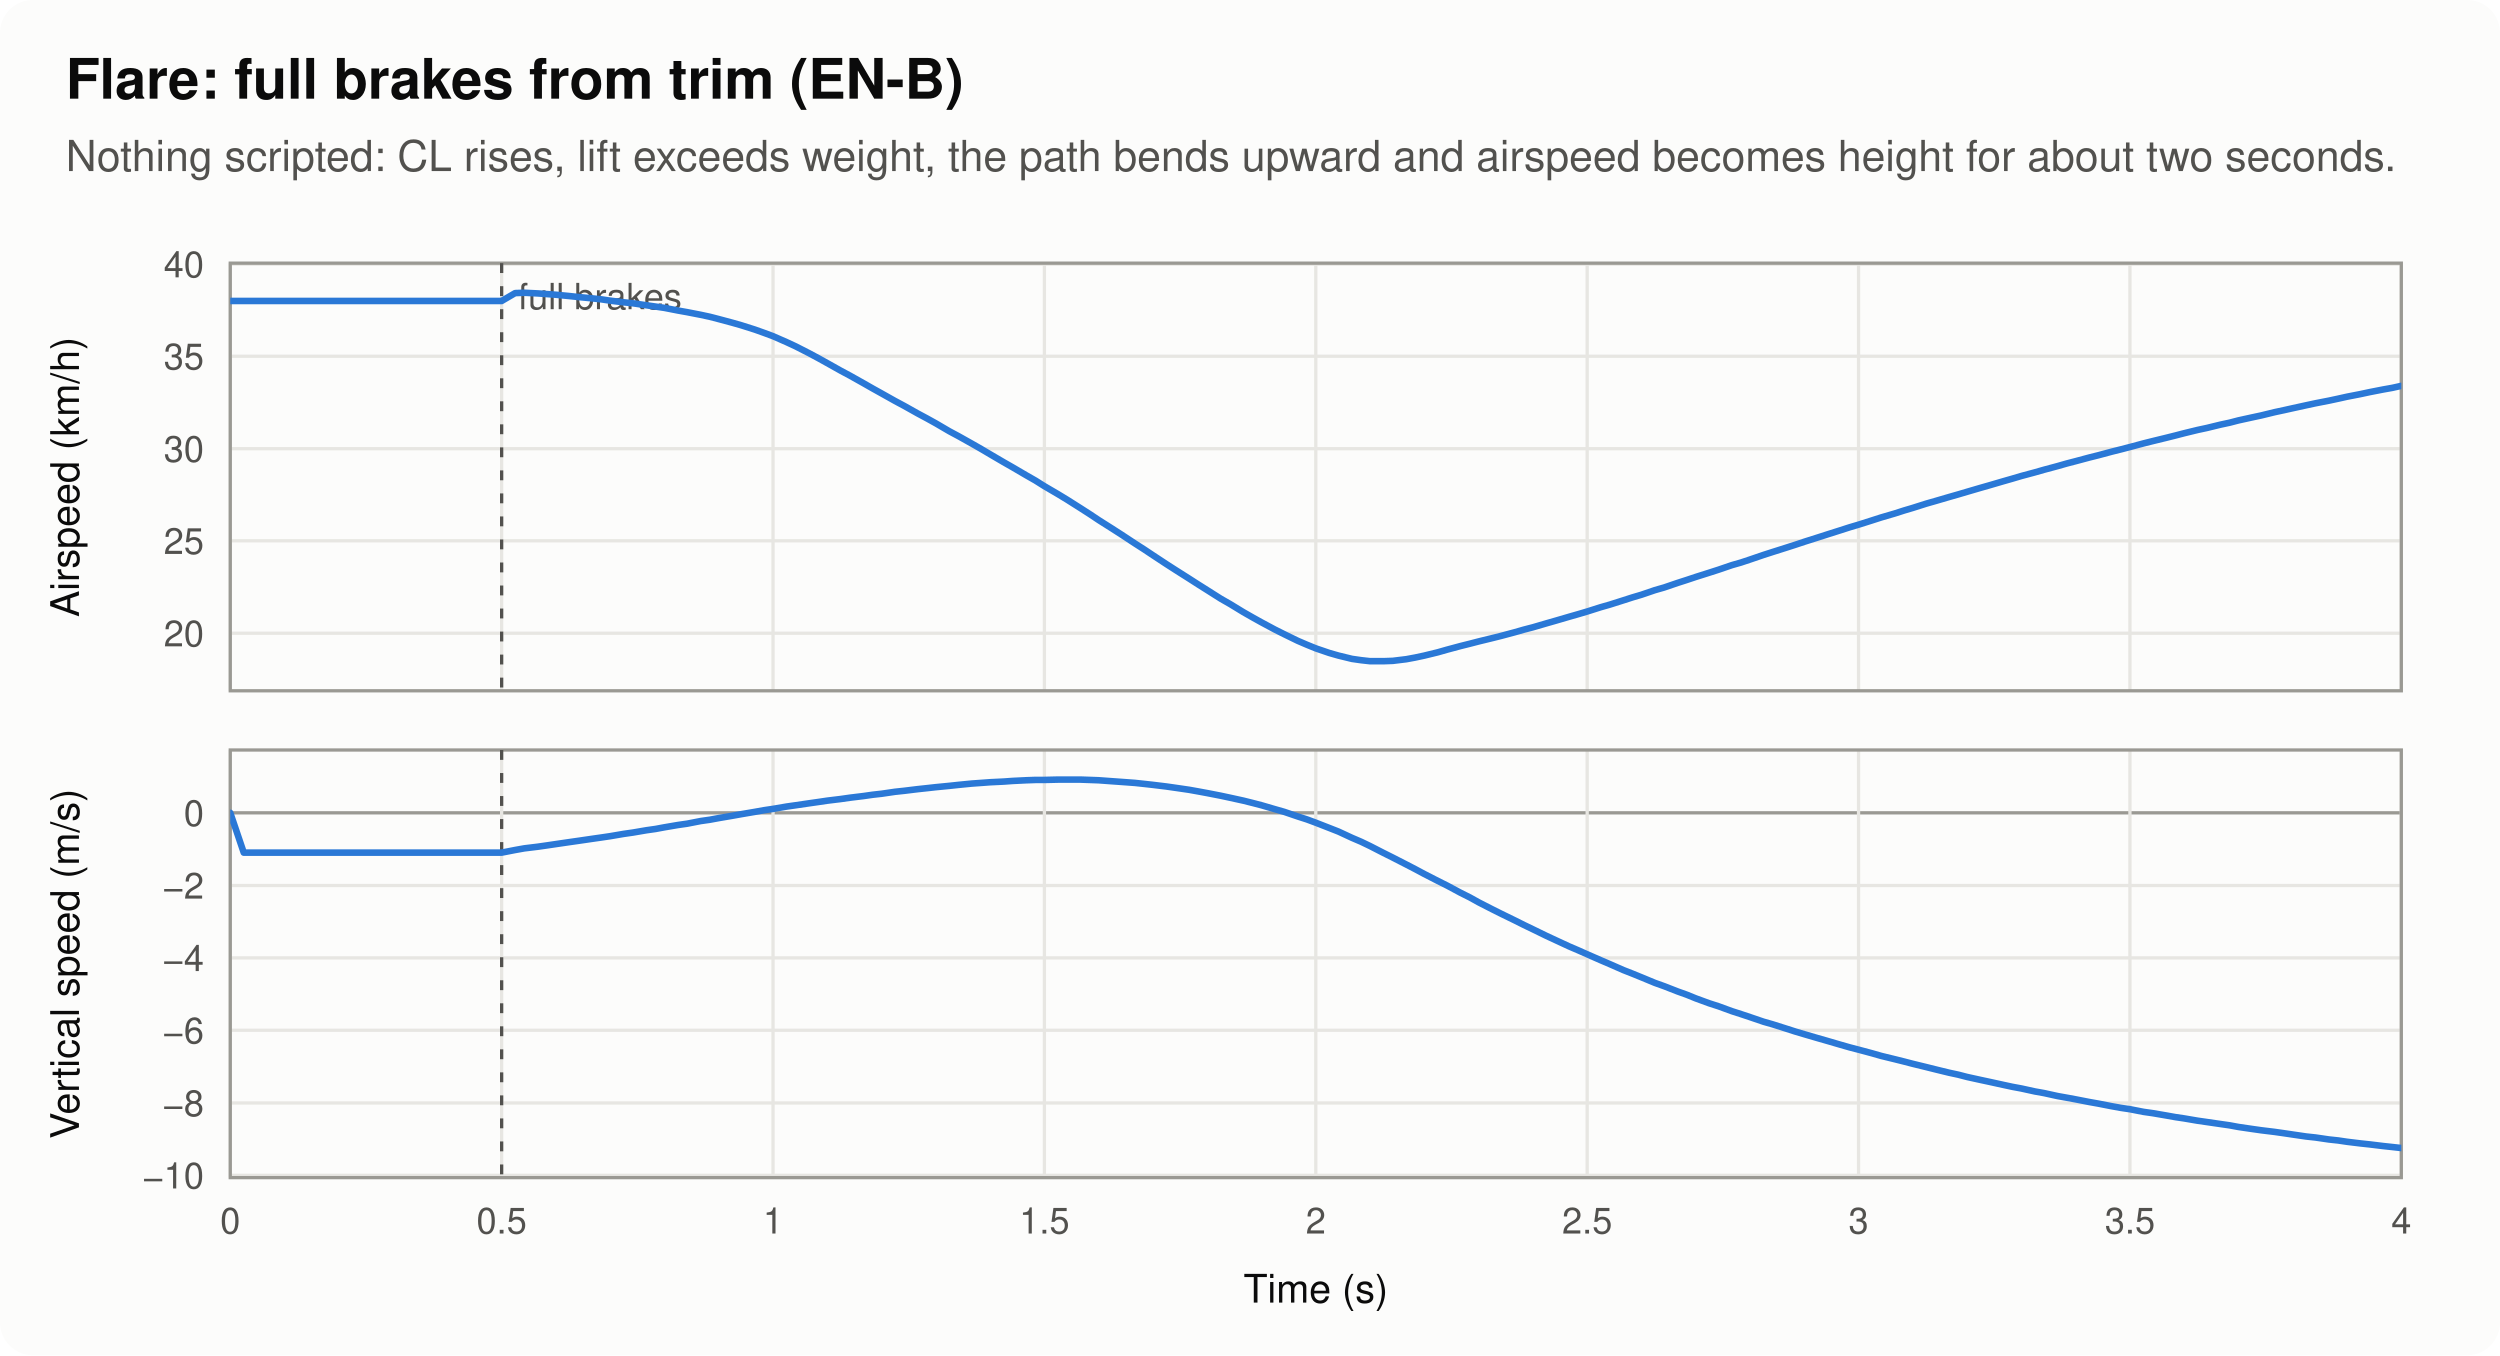
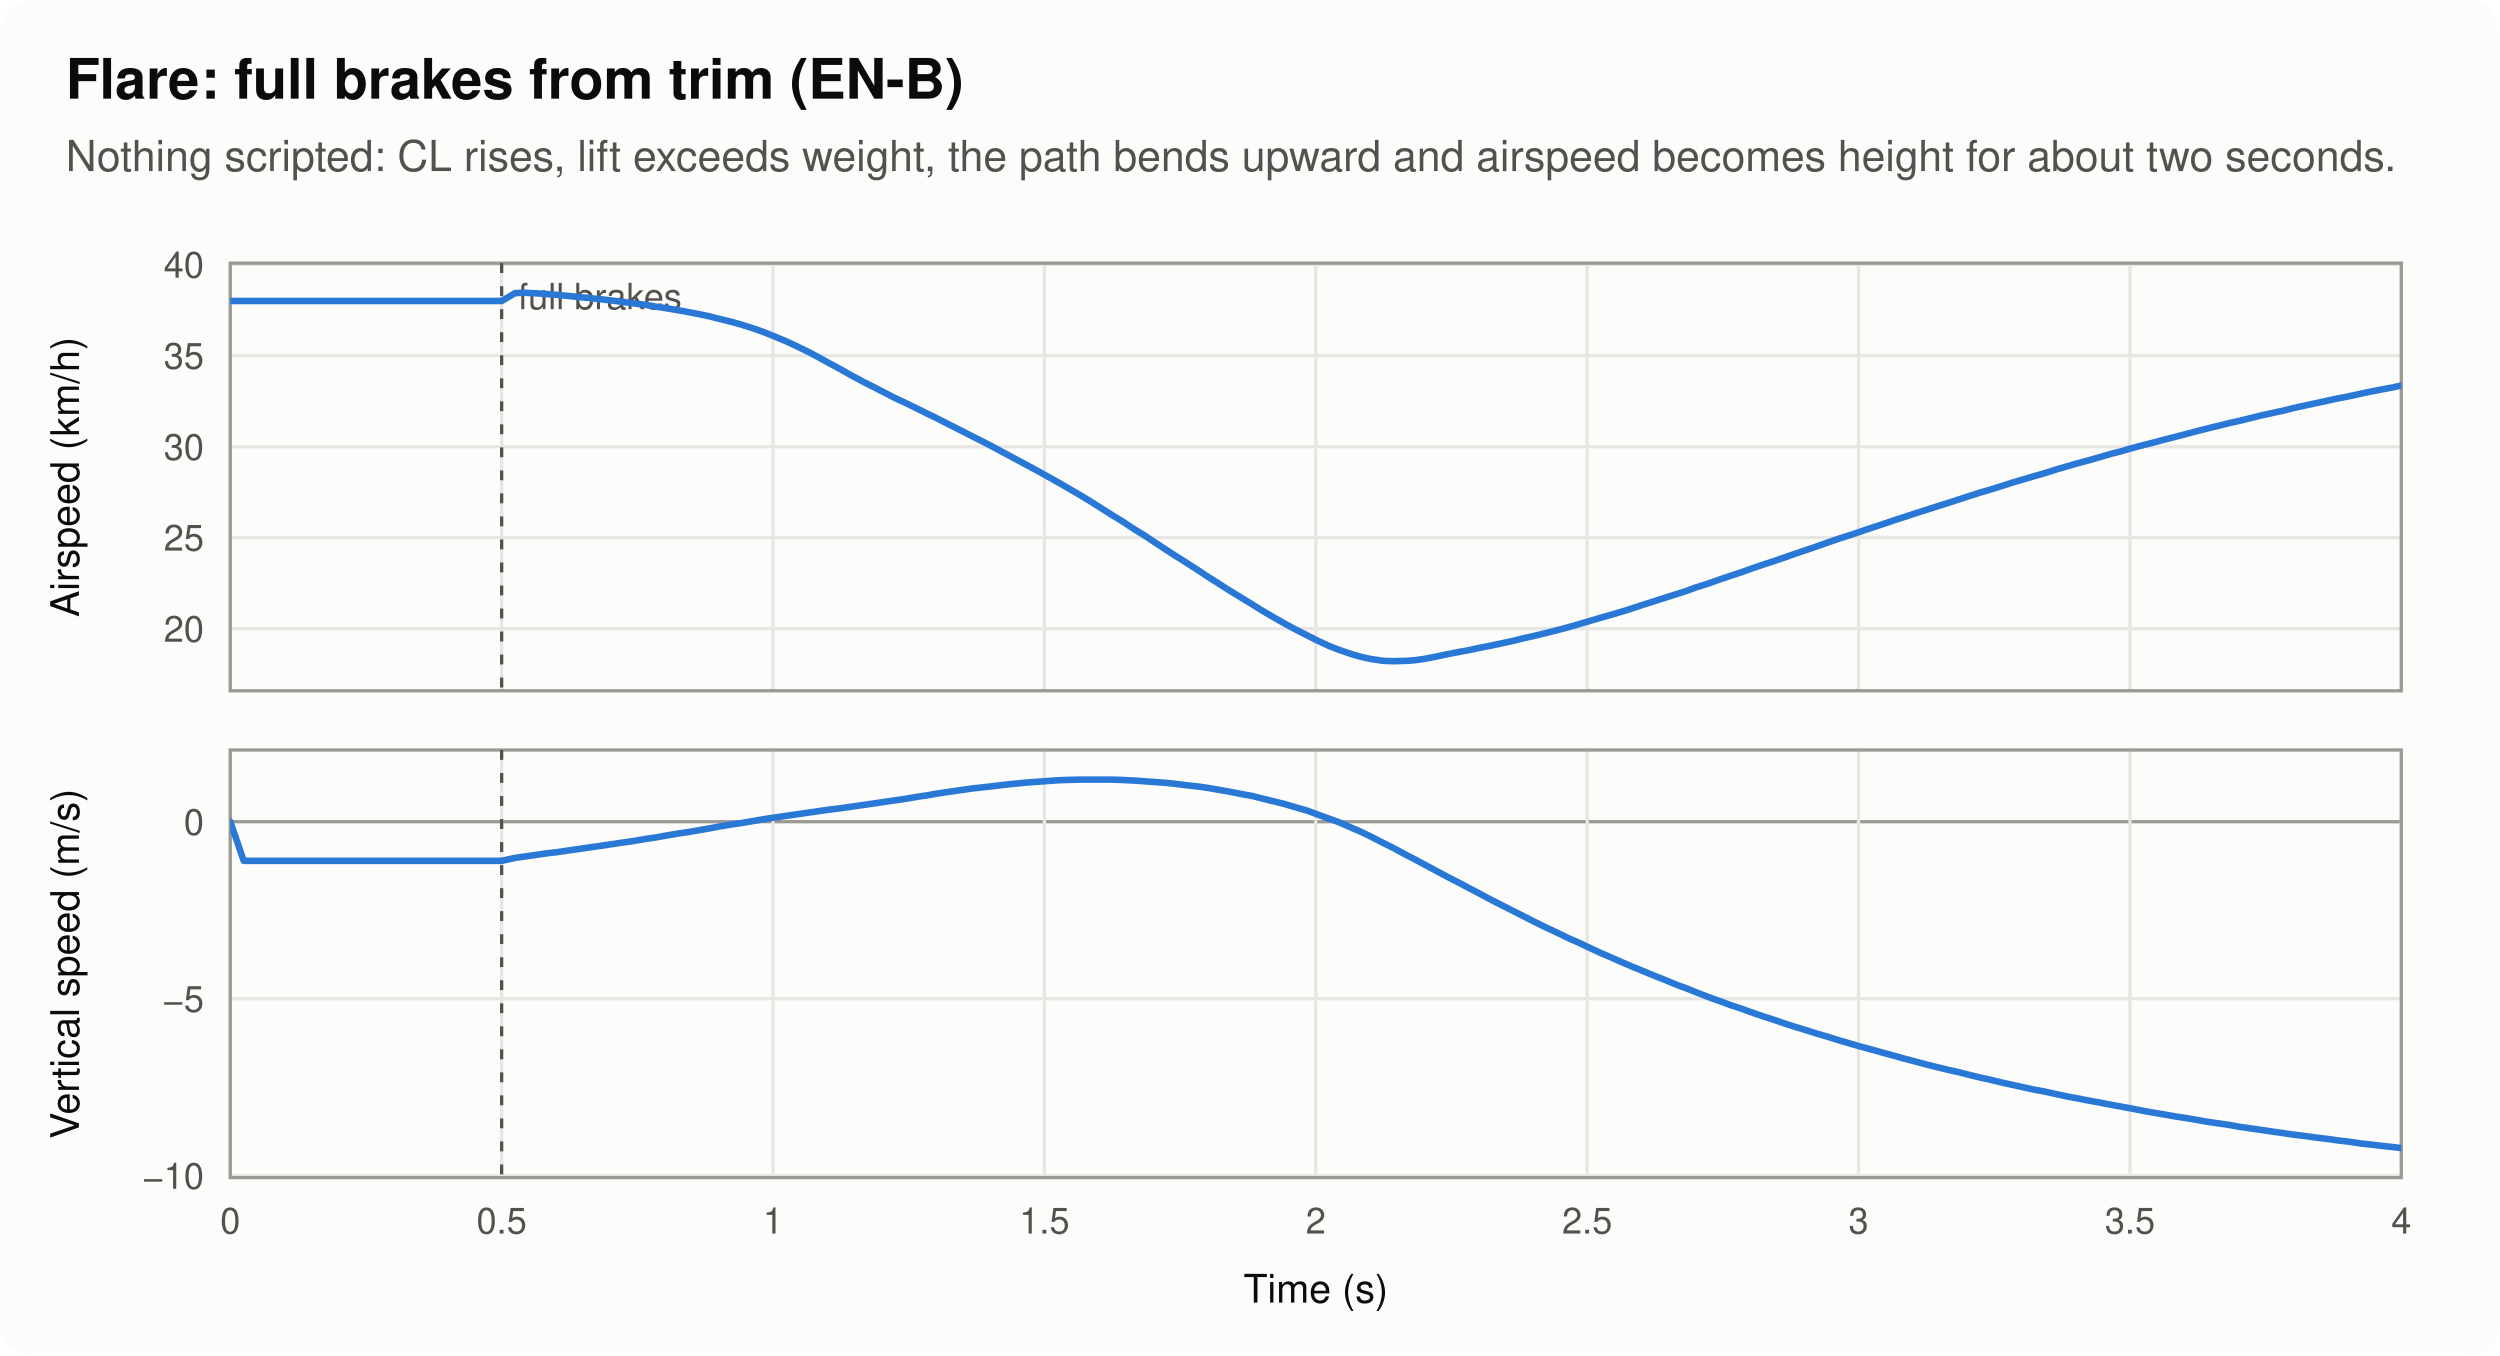
<svg xmlns="http://www.w3.org/2000/svg" width="760" height="412" viewBox="0 0 760 412" font-family="-apple-system, 'Segoe UI', Helvetica, Arial, sans-serif" role="img" aria-label="Flare: full brakes from trim (EN-B)">
  <rect width="100%" height="100%" rx="10" fill="#fcfcfb" />
  <text x="20" y="30" font-size="17" font-weight="600" fill="#0b0b0b">Flare: full brakes from trim (EN-B)</text>
  <text x="20" y="52" font-size="13" fill="#52514e">Nothing scripted: CL rises, lift exceeds weight, the path bends upward and airspeed becomes height for about two seconds.</text>
  <clipPath id="clip0">
    <rect x="70" y="80" width="660" height="130" />
  </clipPath>
-   <line x1="70" y1="192.5" x2="730" y2="192.5" stroke="#e7e6e2" stroke-width="1" />
-   <text x="62" y="196.5" font-size="11" fill="#52514e" text-anchor="end">20</text>
-   <line x1="70" y1="164.4" x2="730" y2="164.4" stroke="#e7e6e2" stroke-width="1" />
-   <text x="62" y="168.4" font-size="11" fill="#52514e" text-anchor="end">25</text>
-   <line x1="70" y1="136.4" x2="730" y2="136.4" stroke="#e7e6e2" stroke-width="1" />
-   <text x="62" y="140.4" font-size="11" fill="#52514e" text-anchor="end">30</text>
-   <line x1="70" y1="108.3" x2="730" y2="108.3" stroke="#e7e6e2" stroke-width="1" />
-   <text x="62" y="112.3" font-size="11" fill="#52514e" text-anchor="end">35</text>
-   <line x1="70" y1="80.3" x2="730" y2="80.3" stroke="#e7e6e2" stroke-width="1" />
-   <text x="62" y="84.3" font-size="11" fill="#52514e" text-anchor="end">40</text>
+   <line x1="70" y1="191.1" x2="730" y2="191.1" stroke="#e7e6e2" stroke-width="1" />
+   <text x="62" y="195.1" font-size="11" fill="#52514e" text-anchor="end">20</text>
+   <line x1="70" y1="163.4" x2="730" y2="163.4" stroke="#e7e6e2" stroke-width="1" />
+   <text x="62" y="167.4" font-size="11" fill="#52514e" text-anchor="end">25</text>
+   <line x1="70" y1="135.8" x2="730" y2="135.8" stroke="#e7e6e2" stroke-width="1" />
+   <text x="62" y="139.8" font-size="11" fill="#52514e" text-anchor="end">30</text>
+   <line x1="70" y1="108.1" x2="730" y2="108.1" stroke="#e7e6e2" stroke-width="1" />
+   <text x="62" y="112.1" font-size="11" fill="#52514e" text-anchor="end">35</text>
+   <line x1="70" y1="80.4" x2="730" y2="80.4" stroke="#e7e6e2" stroke-width="1" />
+   <text x="62" y="84.4" font-size="11" fill="#52514e" text-anchor="end">40</text>
  <line x1="70.0" y1="80" x2="70.0" y2="210" stroke="#e7e6e2" stroke-width="1" />
  <line x1="152.5" y1="80" x2="152.5" y2="210" stroke="#e7e6e2" stroke-width="1" />
  <line x1="235.0" y1="80" x2="235.0" y2="210" stroke="#e7e6e2" stroke-width="1" />
  <line x1="317.5" y1="80" x2="317.5" y2="210" stroke="#e7e6e2" stroke-width="1" />
  <line x1="400.0" y1="80" x2="400.0" y2="210" stroke="#e7e6e2" stroke-width="1" />
  <line x1="482.5" y1="80" x2="482.5" y2="210" stroke="#e7e6e2" stroke-width="1" />
  <line x1="565.0" y1="80" x2="565.0" y2="210" stroke="#e7e6e2" stroke-width="1" />
  <line x1="647.5" y1="80" x2="647.5" y2="210" stroke="#e7e6e2" stroke-width="1" />
  <line x1="730.0" y1="80" x2="730.0" y2="210" stroke="#e7e6e2" stroke-width="1" />
  <rect x="70" y="80" width="660" height="130" fill="none" stroke="#9a9993" stroke-width="1" />
  <text transform="translate(24 145) rotate(-90)" font-size="12" fill="#0b0b0b" text-anchor="middle">Airspeed (km/h)</text>
  <line x1="152.5" y1="80" x2="152.5" y2="210" stroke="#52514e" stroke-width="1" stroke-dasharray="3 4" />
  <text x="157.5" y="94" font-size="11" fill="#52514e">full brakes</text>
-   <polyline clip-path="url(#clip0)" points="70.0,91.5 74.1,91.5 76.9,91.5 81.0,91.5 83.8,91.5 86.5,91.5 90.6,91.5 93.4,91.5 97.5,91.5 100.3,91.5 103.0,91.5 107.1,91.5 109.9,91.5 114.0,91.5 116.8,91.5 119.5,91.5 123.6,91.5 126.4,91.5 130.5,91.5 133.3,91.5 136.0,91.5 140.1,91.5 142.9,91.5 147.0,91.5 149.8,91.5 152.5,91.5 156.6,89.1 159.4,89.0 163.5,89.2 166.3,89.4 169.0,89.6 173.1,90.0 175.9,90.3 180.0,90.7 182.8,91.0 185.5,91.4 189.6,91.9 192.4,92.2 196.5,92.8 199.3,93.2 202.0,93.6 206.1,94.4 208.9,94.9 213.0,95.7 215.8,96.3 218.5,97.0 222.6,98.1 225.4,98.9 229.5,100.2 232.3,101.2 235.0,102.2 239.1,104.0 241.9,105.3 246.0,107.4 248.8,108.9 251.5,110.4 255.6,112.7 258.4,114.2 262.5,116.5 265.3,118.1 268.0,119.6 272.1,121.9 274.9,123.4 279.0,125.7 281.8,127.2 284.5,128.7 288.6,131.1 291.4,132.6 295.5,134.9 298.3,136.5 301.0,138.1 305.1,140.5 307.9,142.1 312.0,144.5 314.8,146.1 317.5,147.8 321.6,150.2 324.4,151.9 328.5,154.5 331.3,156.3 334.0,158.1 338.1,160.7 340.9,162.5 345.0,165.2 347.8,167.0 350.5,168.8 354.6,171.5 357.4,173.3 361.5,175.9 364.3,177.7 367.0,179.4 371.1,182.0 373.9,183.6 378.0,186.1 380.8,187.7 383.5,189.2 387.6,191.4 390.4,192.8 394.5,194.8 397.3,196.0 400.0,197.1 404.1,198.5 406.9,199.3 411.0,200.3 413.8,200.7 416.5,201.0 420.6,201.0 423.4,200.9 427.5,200.4 430.2,199.9 433.0,199.3 437.1,198.3 439.9,197.5 444.0,196.4 446.8,195.7 449.5,195.0 453.6,194.0 456.4,193.3 460.5,192.2 463.3,191.4 466.0,190.7 470.1,189.5 472.9,188.7 477.0,187.5 479.8,186.7 482.5,185.9 486.6,184.6 489.4,183.8 493.5,182.5 496.3,181.6 499.0,180.8 503.1,179.4 505.9,178.6 510.0,177.2 512.8,176.3 515.5,175.4 519.6,174.1 522.4,173.2 526.5,171.8 529.3,171.0 532.0,170.1 536.1,168.7 538.9,167.8 543.0,166.5 545.8,165.6 548.5,164.7 552.6,163.4 555.4,162.5 559.5,161.2 562.3,160.3 565.0,159.5 569.1,158.2 571.9,157.3 576.0,156.1 578.8,155.2 581.5,154.4 585.6,153.1 588.4,152.3 592.5,151.1 595.3,150.3 598.0,149.5 602.1,148.3 604.9,147.5 609.0,146.3 611.8,145.5 614.5,144.7 618.6,143.6 621.4,142.8 625.5,141.7 628.3,140.9 631.0,140.2 635.1,139.1 637.9,138.4 642.0,137.3 644.8,136.6 647.5,135.9 651.6,134.8 654.4,134.1 658.5,133.1 661.3,132.4 664.0,131.7 668.1,130.7 670.9,130.1 675.0,129.1 677.8,128.5 680.5,127.8 684.6,126.9 687.4,126.3 691.5,125.3 694.3,124.7 697.0,124.1 701.1,123.2 703.9,122.6 708.0,121.8 710.8,121.2 713.5,120.6 717.6,119.8 720.4,119.2 724.5,118.4 727.3,117.9 730.0,117.3" fill="none" stroke="#2a78d6" stroke-width="2" stroke-linejoin="round" stroke-linecap="round" />
+   <polyline clip-path="url(#clip0)" points="70.0,91.5 74.1,91.5 76.9,91.5 81.0,91.5 83.8,91.5 86.5,91.5 90.6,91.5 93.4,91.5 97.5,91.5 100.3,91.5 103.0,91.5 107.1,91.5 109.9,91.5 114.0,91.5 116.8,91.5 119.5,91.5 123.6,91.5 126.4,91.5 130.5,91.5 133.3,91.5 136.0,91.5 140.1,91.5 142.9,91.5 147.0,91.5 149.8,91.5 152.5,91.5 156.6,89.1 159.4,89.0 163.5,89.2 166.3,89.4 169.0,89.6 173.1,90.0 175.9,90.3 180.0,90.7 182.8,91.0 185.5,91.3 189.6,91.8 192.4,92.2 196.5,92.7 199.3,93.2 202.0,93.6 206.1,94.3 208.9,94.8 213.0,95.6 215.8,96.2 218.5,96.9 222.6,97.9 225.4,98.7 229.5,100.0 232.3,101.0 235.0,102.1 239.1,103.8 241.9,105.1 246.0,107.1 248.8,108.6 251.5,110.1 255.6,112.3 258.4,113.9 262.5,116.1 265.3,117.5 268.0,118.9 272.1,121.0 274.9,122.3 279.0,124.3 281.8,125.7 284.5,127.0 288.6,129.1 291.4,130.5 295.5,132.6 298.3,134.0 301.0,135.4 305.1,137.6 307.9,139.1 312.0,141.3 314.8,142.8 317.5,144.3 321.6,146.6 324.4,148.2 328.5,150.6 331.3,152.3 334.0,154.0 338.1,156.6 340.9,158.3 345.0,161.0 347.8,162.7 350.5,164.5 354.6,167.2 357.4,169.0 361.5,171.6 364.3,173.4 367.0,175.2 371.1,177.8 373.9,179.6 378.0,182.1 380.8,183.8 383.5,185.5 387.6,187.9 390.4,189.5 394.5,191.7 397.3,193.1 400.0,194.5 404.1,196.4 406.9,197.5 411.0,198.9 413.8,199.7 416.5,200.3 420.6,200.9 423.4,201.0 427.5,200.9 430.2,200.7 433.0,200.3 437.1,199.5 439.9,198.9 444.0,198.1 446.8,197.6 449.5,197.0 453.6,196.2 456.4,195.6 460.5,194.7 463.3,194.0 466.0,193.4 470.1,192.4 472.9,191.7 477.0,190.6 479.8,189.8 482.5,189.0 486.6,187.8 489.4,187.0 493.5,185.8 496.3,184.9 499.0,184.0 503.1,182.7 505.9,181.8 510.0,180.5 512.8,179.6 515.5,178.6 519.6,177.3 522.4,176.3 526.5,174.9 529.3,174.0 532.0,173.0 536.1,171.6 538.9,170.7 543.0,169.3 545.8,168.3 548.5,167.4 552.6,166.0 555.4,165.0 559.5,163.6 562.3,162.7 565.0,161.8 569.1,160.4 571.9,159.5 576.0,158.1 578.8,157.2 581.5,156.3 585.6,155.0 588.4,154.1 592.5,152.8 595.3,151.9 598.0,151.0 602.1,149.7 604.9,148.9 609.0,147.6 611.8,146.7 614.5,145.9 618.6,144.7 621.4,143.9 625.5,142.6 628.3,141.8 631.0,141.0 635.1,139.9 637.9,139.1 642.0,137.9 644.8,137.2 647.5,136.4 651.6,135.3 654.4,134.6 658.5,133.5 661.3,132.8 664.0,132.1 668.1,131.0 670.9,130.3 675.0,129.3 677.8,128.6 680.5,128.0 684.6,127.0 687.4,126.3 691.5,125.4 694.3,124.8 697.0,124.1 701.1,123.2 703.9,122.6 708.0,121.7 710.8,121.1 713.5,120.6 717.6,119.7 720.4,119.1 724.5,118.3 727.3,117.8 730.0,117.2" fill="none" stroke="#2a78d6" stroke-width="2" stroke-linejoin="round" stroke-linecap="round" />
  <clipPath id="clip1">
    <rect x="70" y="228" width="660" height="130" />
  </clipPath>
-   <line x1="70" y1="357.3" x2="730" y2="357.3" stroke="#e7e6e2" stroke-width="1" />
-   <text x="62" y="361.3" font-size="11" fill="#52514e" text-anchor="end">−10</text>
-   <line x1="70" y1="335.3" x2="730" y2="335.3" stroke="#e7e6e2" stroke-width="1" />
-   <text x="62" y="339.3" font-size="11" fill="#52514e" text-anchor="end">−8</text>
-   <line x1="70" y1="313.2" x2="730" y2="313.2" stroke="#e7e6e2" stroke-width="1" />
-   <text x="62" y="317.2" font-size="11" fill="#52514e" text-anchor="end">−6</text>
-   <line x1="70" y1="291.2" x2="730" y2="291.2" stroke="#e7e6e2" stroke-width="1" />
-   <text x="62" y="295.2" font-size="11" fill="#52514e" text-anchor="end">−4</text>
-   <line x1="70" y1="269.2" x2="730" y2="269.2" stroke="#e7e6e2" stroke-width="1" />
-   <text x="62" y="273.2" font-size="11" fill="#52514e" text-anchor="end">−2</text>
-   <line x1="70" y1="247.1" x2="730" y2="247.1" stroke="#9a9993" stroke-width="1" />
-   <text x="62" y="251.1" font-size="11" fill="#52514e" text-anchor="end">0</text>
+   <line x1="70" y1="357.4" x2="730" y2="357.4" stroke="#e7e6e2" stroke-width="1" />
+   <text x="62" y="361.4" font-size="11" fill="#52514e" text-anchor="end">−10</text>
+   <line x1="70" y1="303.6" x2="730" y2="303.6" stroke="#e7e6e2" stroke-width="1" />
+   <text x="62" y="307.6" font-size="11" fill="#52514e" text-anchor="end">−5</text>
+   <line x1="70" y1="249.8" x2="730" y2="249.8" stroke="#9a9993" stroke-width="1" />
+   <text x="62" y="253.8" font-size="11" fill="#52514e" text-anchor="end">0</text>
  <line x1="70.0" y1="228" x2="70.0" y2="358" stroke="#e7e6e2" stroke-width="1" />
  <text x="70.0" y="375" font-size="11" fill="#52514e" text-anchor="middle">0</text>
  <line x1="152.5" y1="228" x2="152.5" y2="358" stroke="#e7e6e2" stroke-width="1" />
  <text x="152.5" y="375" font-size="11" fill="#52514e" text-anchor="middle">0.5</text>
  <line x1="235.0" y1="228" x2="235.0" y2="358" stroke="#e7e6e2" stroke-width="1" />
  <text x="235.0" y="375" font-size="11" fill="#52514e" text-anchor="middle">1</text>
  <line x1="317.5" y1="228" x2="317.5" y2="358" stroke="#e7e6e2" stroke-width="1" />
  <text x="317.5" y="375" font-size="11" fill="#52514e" text-anchor="middle">1.5</text>
  <line x1="400.0" y1="228" x2="400.0" y2="358" stroke="#e7e6e2" stroke-width="1" />
  <text x="400.0" y="375" font-size="11" fill="#52514e" text-anchor="middle">2</text>
  <line x1="482.5" y1="228" x2="482.5" y2="358" stroke="#e7e6e2" stroke-width="1" />
  <text x="482.5" y="375" font-size="11" fill="#52514e" text-anchor="middle">2.5</text>
  <line x1="565.0" y1="228" x2="565.0" y2="358" stroke="#e7e6e2" stroke-width="1" />
  <text x="565.0" y="375" font-size="11" fill="#52514e" text-anchor="middle">3</text>
  <line x1="647.5" y1="228" x2="647.5" y2="358" stroke="#e7e6e2" stroke-width="1" />
  <text x="647.5" y="375" font-size="11" fill="#52514e" text-anchor="middle">3.5</text>
  <line x1="730.0" y1="228" x2="730.0" y2="358" stroke="#e7e6e2" stroke-width="1" />
  <text x="730.0" y="375" font-size="11" fill="#52514e" text-anchor="middle">4</text>
  <rect x="70" y="228" width="660" height="130" fill="none" stroke="#9a9993" stroke-width="1" />
  <text transform="translate(24 293) rotate(-90)" font-size="12" fill="#0b0b0b" text-anchor="middle">Vertical speed (m/s)</text>
  <line x1="152.5" y1="228" x2="152.5" y2="358" stroke="#52514e" stroke-width="1" stroke-dasharray="3 4" />
-   <polyline clip-path="url(#clip1)" points="70.0,247.1 74.1,259.2 76.9,259.2 81.0,259.2 83.8,259.2 86.5,259.2 90.6,259.2 93.4,259.2 97.5,259.2 100.3,259.2 103.0,259.2 107.1,259.2 109.9,259.2 114.0,259.2 116.8,259.2 119.5,259.2 123.6,259.2 126.4,259.2 130.5,259.2 133.3,259.2 136.0,259.2 140.1,259.2 142.9,259.2 147.0,259.2 149.8,259.2 152.5,259.2 156.6,258.4 159.4,257.9 163.5,257.4 166.3,257.0 169.0,256.6 173.1,256.0 175.9,255.6 180.0,255.0 182.8,254.6 185.5,254.2 189.6,253.5 192.4,253.1 196.5,252.4 199.3,252.0 202.0,251.5 206.1,250.8 208.9,250.4 213.0,249.6 215.8,249.2 218.5,248.7 222.6,248.0 225.4,247.5 229.5,246.8 232.3,246.3 235.0,245.9 239.1,245.2 241.9,244.8 246.0,244.2 248.8,243.8 251.5,243.4 255.6,242.9 258.4,242.5 262.5,242.0 265.3,241.6 268.0,241.3 272.1,240.7 274.9,240.4 279.0,239.9 281.8,239.6 284.5,239.3 288.6,238.9 291.4,238.6 295.5,238.2 298.3,238.0 301.0,237.8 305.1,237.6 307.9,237.4 312.0,237.2 314.8,237.1 317.5,237.1 321.6,237.0 324.4,237.0 328.5,237.0 331.3,237.1 334.0,237.2 338.1,237.5 340.9,237.7 345.0,238.0 347.8,238.3 350.5,238.6 354.6,239.1 357.4,239.5 361.5,240.1 364.3,240.6 367.0,241.1 371.1,241.9 373.9,242.5 378.0,243.4 380.8,244.1 383.5,244.8 387.6,246.0 390.4,246.8 394.5,248.2 397.3,249.1 400.0,250.1 404.1,251.7 406.9,252.8 411.0,254.7 413.8,255.9 416.5,257.2 420.6,259.3 423.4,260.7 427.5,262.8 430.2,264.2 433.0,265.7 437.1,267.8 439.9,269.2 444.0,271.4 446.8,272.8 449.5,274.3 453.6,276.4 456.4,277.8 460.5,279.8 463.3,281.2 466.0,282.5 470.1,284.5 472.9,285.8 477.0,287.7 479.8,288.9 482.5,290.1 486.6,291.9 489.4,293.1 493.5,294.9 496.3,296.0 499.0,297.1 503.1,298.8 505.9,299.8 510.0,301.4 512.8,302.4 515.5,303.5 519.6,305.0 522.4,305.9 526.5,307.4 529.3,308.3 532.0,309.2 536.1,310.6 538.9,311.4 543.0,312.7 545.8,313.6 548.5,314.4 552.6,315.6 555.4,316.4 559.5,317.6 562.3,318.4 565.0,319.1 569.1,320.2 571.9,321.0 576.0,322.0 578.8,322.7 581.5,323.4 585.6,324.4 588.4,325.1 592.5,326.1 595.3,326.7 598.0,327.4 602.1,328.3 604.9,328.9 609.0,329.8 611.8,330.4 614.5,330.9 618.6,331.8 621.4,332.3 625.5,333.2 628.3,333.7 631.0,334.2 635.1,335.0 637.9,335.5 642.0,336.3 644.8,336.8 647.5,337.2 651.6,338.0 654.4,338.4 658.5,339.1 661.3,339.6 664.0,340.0 668.1,340.7 670.9,341.1 675.0,341.7 677.8,342.1 680.5,342.6 684.6,343.2 687.4,343.6 691.5,344.1 694.3,344.5 697.0,344.9 701.1,345.5 703.9,345.8 708.0,346.4 710.8,346.7 713.5,347.1 717.6,347.6 720.4,347.9 724.5,348.4 727.3,348.7 730.0,349.0" fill="none" stroke="#2a78d6" stroke-width="2" stroke-linejoin="round" stroke-linecap="round" />
+   <polyline clip-path="url(#clip1)" points="70.0,249.8 74.1,261.7 76.9,261.7 81.0,261.7 83.8,261.7 86.5,261.7 90.6,261.7 93.4,261.7 97.5,261.7 100.3,261.7 103.0,261.7 107.1,261.7 109.9,261.7 114.0,261.7 116.8,261.7 119.5,261.7 123.6,261.7 126.4,261.7 130.5,261.7 133.3,261.7 136.0,261.7 140.1,261.7 142.9,261.7 147.0,261.7 149.8,261.7 152.5,261.7 156.6,260.8 159.4,260.4 163.5,259.8 166.3,259.4 169.0,259.1 173.1,258.5 175.9,258.1 180.0,257.5 182.8,257.1 185.5,256.7 189.6,256.1 192.4,255.7 196.5,255.0 199.3,254.6 202.0,254.1 206.1,253.4 208.9,253.0 213.0,252.3 215.8,251.8 218.5,251.3 222.6,250.6 225.4,250.2 229.5,249.5 232.3,249.0 235.0,248.6 239.1,248.0 241.9,247.6 246.0,247.0 248.8,246.6 251.5,246.2 255.6,245.7 258.4,245.3 262.5,244.7 265.3,244.3 268.0,243.9 272.1,243.3 274.9,242.9 279.0,242.2 281.8,241.8 284.5,241.3 288.6,240.7 291.4,240.3 295.5,239.7 298.3,239.4 301.0,239.1 305.1,238.6 307.9,238.3 312.0,237.9 314.8,237.7 317.5,237.5 321.6,237.2 324.4,237.1 328.5,237.0 331.3,237.0 334.0,237.0 338.1,237.0 340.9,237.1 345.0,237.3 347.8,237.5 350.5,237.7 354.6,238.0 357.4,238.3 361.5,238.8 364.3,239.1 367.0,239.5 371.1,240.2 373.9,240.7 378.0,241.5 380.8,242.0 383.5,242.7 387.6,243.7 390.4,244.4 394.5,245.6 397.3,246.4 400.0,247.4 404.1,248.9 406.9,249.9 411.0,251.7 413.8,252.9 416.5,254.2 420.6,256.3 423.4,257.7 427.5,259.9 430.2,261.3 433.0,262.8 437.1,265.0 439.9,266.5 444.0,268.6 446.8,270.1 449.5,271.5 453.6,273.7 456.4,275.1 460.5,277.2 463.3,278.6 466.0,280.0 470.1,282.0 472.9,283.3 477.0,285.3 479.8,286.5 482.5,287.8 486.6,289.7 489.4,290.9 493.5,292.7 496.3,293.9 499.0,295.0 503.1,296.7 505.9,297.8 510.0,299.5 512.8,300.5 515.5,301.6 519.6,303.2 522.4,304.2 526.5,305.7 529.3,306.6 532.0,307.6 536.1,309.0 538.9,309.9 543.0,311.3 545.8,312.2 548.5,313.0 552.6,314.3 555.4,315.1 559.5,316.4 562.3,317.2 565.0,318.0 569.1,319.1 571.9,319.9 576.0,321.0 578.8,321.8 581.5,322.5 585.6,323.6 588.4,324.3 592.5,325.3 595.3,325.9 598.0,326.6 602.1,327.6 604.9,328.2 609.0,329.2 611.8,329.8 614.5,330.4 618.6,331.3 621.4,331.8 625.5,332.7 628.3,333.3 631.0,333.8 635.1,334.6 637.9,335.1 642.0,335.9 644.8,336.4 647.5,336.9 651.6,337.7 654.4,338.2 658.5,338.9 661.3,339.4 664.0,339.8 668.1,340.5 670.9,341.0 675.0,341.6 677.8,342.0 680.5,342.5 684.6,343.1 687.4,343.5 691.5,344.1 694.3,344.5 697.0,344.9 701.1,345.4 703.9,345.8 708.0,346.3 710.8,346.7 713.5,347.0 717.6,347.6 720.4,347.9 724.5,348.4 727.3,348.7 730.0,349.0" fill="none" stroke="#2a78d6" stroke-width="2" stroke-linejoin="round" stroke-linecap="round" />
  <text x="400" y="396" font-size="12" fill="#0b0b0b" text-anchor="middle">Time (s)</text>
</svg>
